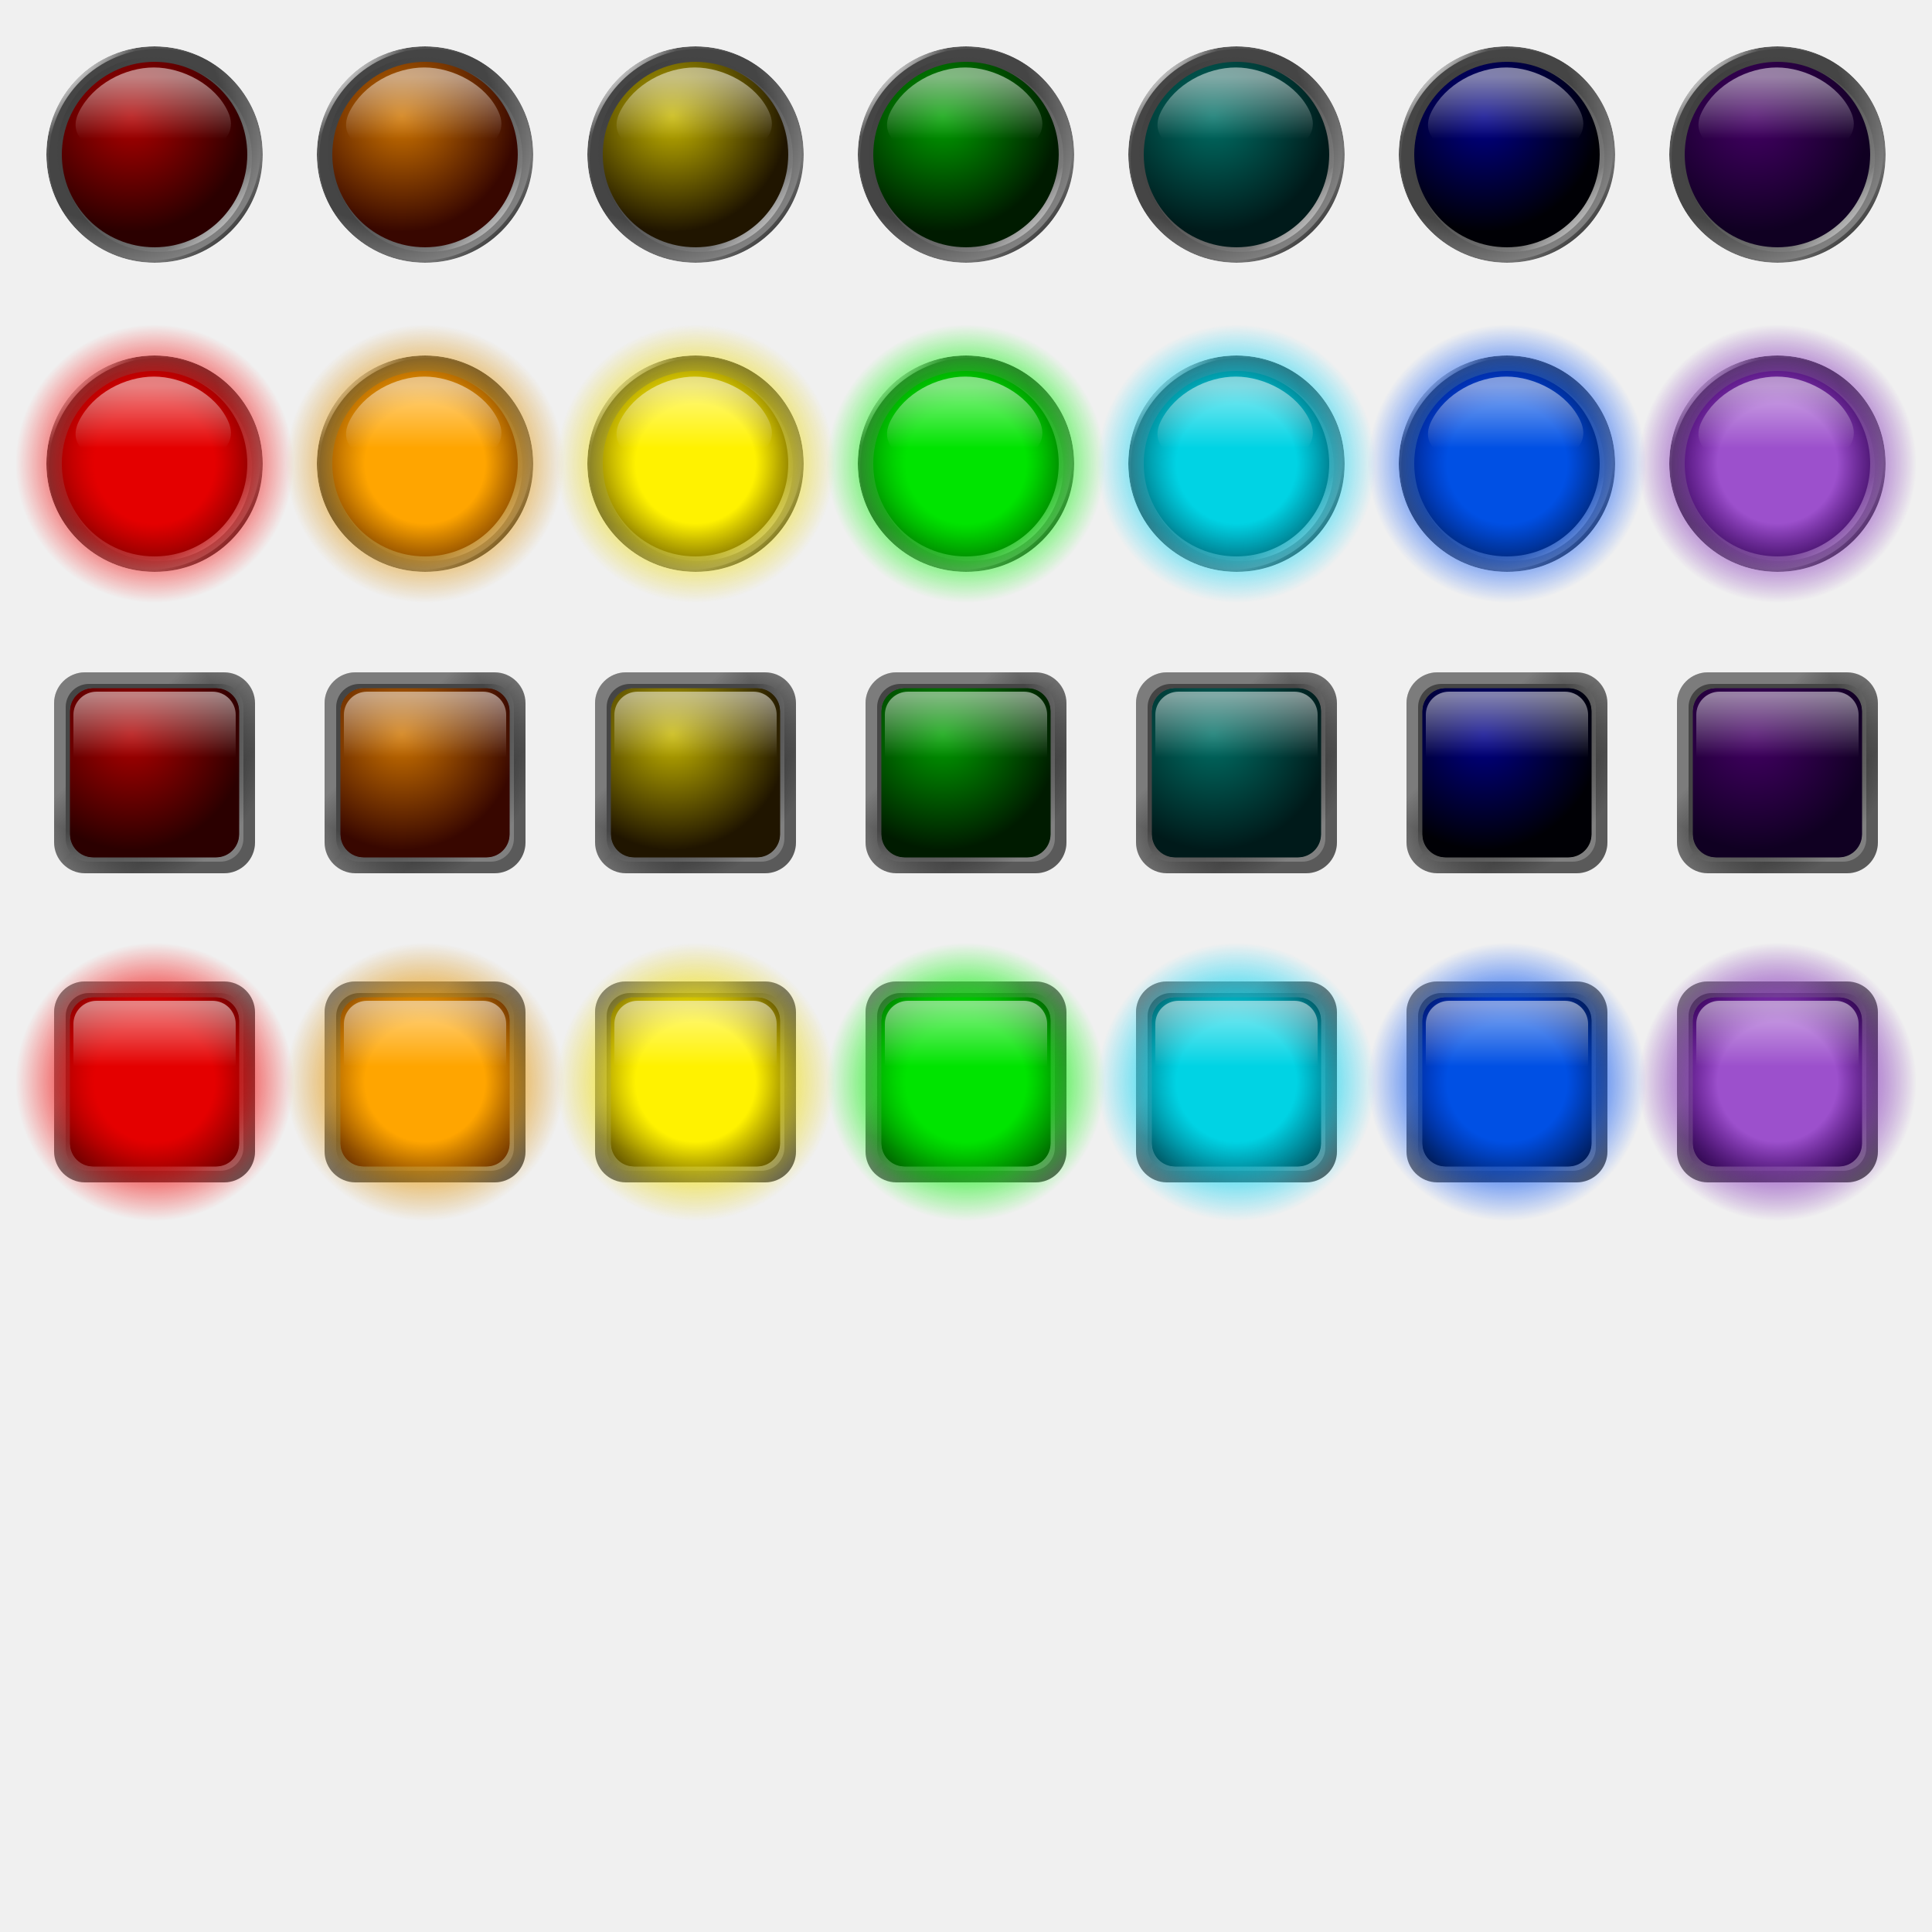
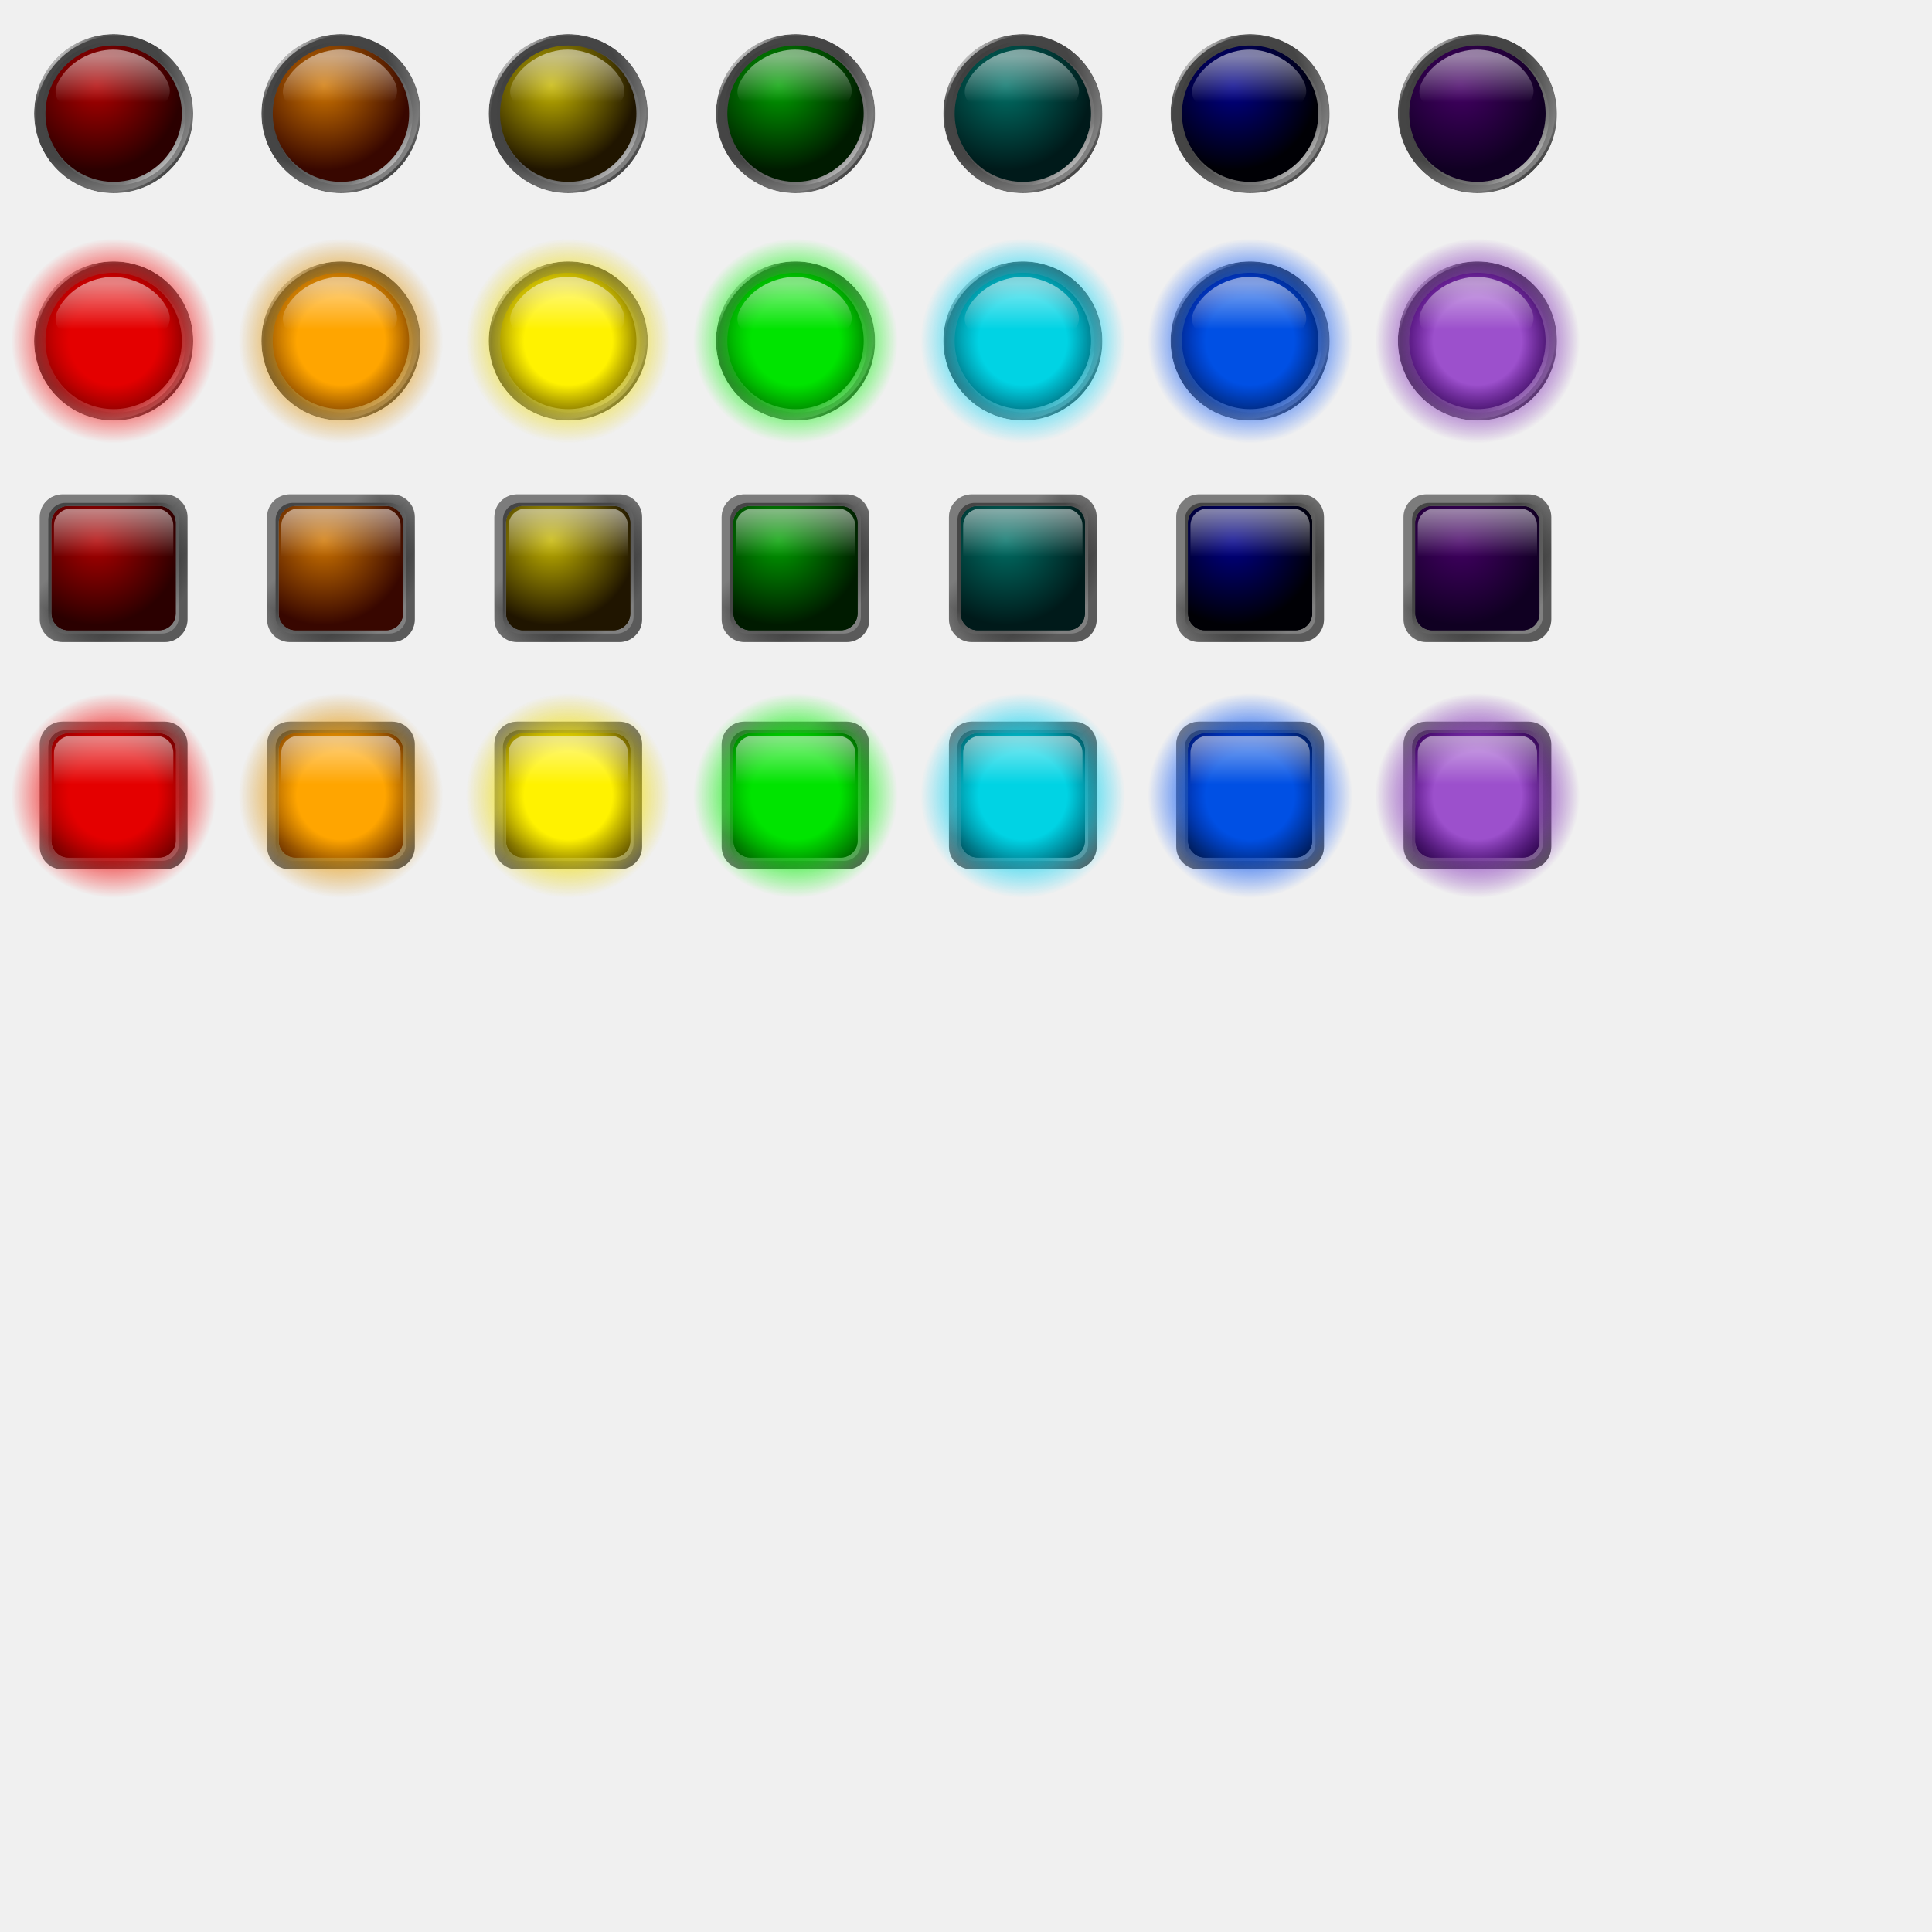
- <svg xmlns="http://www.w3.org/2000/svg" xmlns:xlink="http://www.w3.org/1999/xlink" width="25mm" height="25mm" viewBox="0 0 250 250" version="1.1" id="svg5">
+ <svg xmlns="http://www.w3.org/2000/svg" xmlns:xlink="http://www.w3.org/1999/xlink" width="34mm" height="34mm" viewBox="0 0 340 340" version="1.1" id="svg5">
  <defs>
    <linearGradient id="grad-led-highlight" x1="0.00" y1="-10.00" x2="0.00" y2="-2.00" gradientUnits="userSpaceOnUse">
      <stop offset="0.00" style="stop-color:#ffffff; stop-opacity:0.5" />
      <stop offset="1.00" style="stop-color:#ffffff; stop-opacity:0.0" />
    </linearGradient>
    <radialGradient id="grad-bezel" cx="-5" cy="-5" r="20" gradientUnits="userSpaceOnUse">
      <stop offset="0.70" style="stop-color:#454545;" />
      <stop offset="1.00" style="stop-color:#808080;" />
    </radialGradient>
    <linearGradient id="grad-bezel-round-shadow" x1="-10" y1="-10" x2="10" y2="10" gradientUnits="userSpaceOnUse">
      <stop offset="0.00" style="stop-color:#3b3b3b; stop-opacity:0.9" />
      <stop offset="0.15" style="stop-color:#3b3b3b; stop-opacity:0.1" />
      <stop offset="0.85" style="stop-color:#3b3b3b; stop-opacity:0.1" />
      <stop offset="1.00" style="stop-color:#3b3b3b; stop-opacity:0.9" />
    </linearGradient>
    <linearGradient id="grad-bezel-round-highlight" x1="-10" y1="-10" x2="10" y2="10" gradientUnits="userSpaceOnUse">
      <stop offset="0.00" style="stop-color:#d3d3d3; stop-opacity:0.9" />
      <stop offset="0.10" style="stop-color:#d3d3d3; stop-opacity:0.1" />
      <stop offset="0.85" style="stop-color:#d3d3d3; stop-opacity:0.1" />
      <stop offset="1.00" style="stop-color:#d3d3d3; stop-opacity:0.9" />
    </linearGradient>
    <linearGradient id="grad-bezel-square-highlight-mask" x1="-10" y1="-10" x2="10" y2="10" gradientUnits="userSpaceOnUse">
      <stop offset="0.25" style="stop-color:white" />
      <stop offset="0.50" style="stop-color:black" />
    </linearGradient>
    <linearGradient id="grad-bezel-square-shadow-mask" x1="-10" y1="-10" x2="10" y2="10" gradientUnits="userSpaceOnUse">
      <stop offset="0.50" style="stop-color:black" />
      <stop offset="0.75" style="stop-color:white" />
    </linearGradient>
    <radialGradient id="grad-led_off-red" cx="-3" cy="-5" r="15" gradientUnits="userSpaceOnUse">
      <stop offset="0.00" style="stop-color:#af0000" />
      <stop offset="1.00" style="stop-color:#2b0000" />
    </radialGradient>
    <radialGradient id="grad-led_off-orange" cx="-3" cy="-5" r="15" gradientUnits="userSpaceOnUse">
      <stop offset="0.00" style="stop-color:#cf7500" />
      <stop offset="1.00" style="stop-color:#380700" />
    </radialGradient>
    <radialGradient id="grad-led_off-yellow" cx="-3" cy="-5" r="15" gradientUnits="userSpaceOnUse">
      <stop offset="0.00" style="stop-color:#c5b500" />
      <stop offset="1.00" style="stop-color:#201500" />
    </radialGradient>
    <radialGradient id="grad-led_off-green" cx="-3" cy="-5" r="15" gradientUnits="userSpaceOnUse">
      <stop offset="0.00" style="stop-color:#00a000" />
      <stop offset="1.00" style="stop-color:#001b00" />
    </radialGradient>
    <radialGradient id="grad-led_off-cyan" cx="-3" cy="-5" r="15" gradientUnits="userSpaceOnUse">
      <stop offset="0.00" style="stop-color:#007066" />
      <stop offset="1.00" style="stop-color:#001a1a" />
    </radialGradient>
    <radialGradient id="grad-led_off-blue" cx="-3" cy="-5" r="15" gradientUnits="userSpaceOnUse">
      <stop offset="0.00" style="stop-color:#00008a" />
      <stop offset="1.00" style="stop-color:#000005" />
    </radialGradient>
    <radialGradient id="grad-led_off-violet" cx="-3" cy="-5" r="15" gradientUnits="userSpaceOnUse">
      <stop offset="0.00" style="stop-color:#440065" />
      <stop offset="1.00" style="stop-color:#100022" />
    </radialGradient>
    <radialGradient id="grad-led_on-red" cx="0" cy="0" r="18" gradientUnits="userSpaceOnUse">
      <stop offset="0.43" style="stop-color:#e40000; stop-opacity:1.00" />
      <stop offset="1.00" style="stop-color:#ff0000; stop-opacity:0.00" />
    </radialGradient>
    <radialGradient id="grad-led_on-orange" cx="0" cy="0" r="18" gradientUnits="userSpaceOnUse">
      <stop offset="0.43" style="stop-color:#ffa500; stop-opacity:1.00" />
      <stop offset="1.00" style="stop-color:#cf8500; stop-opacity:0.00" />
    </radialGradient>
    <radialGradient id="grad-led_on-yellow" cx="0" cy="0" r="18" gradientUnits="userSpaceOnUse">
      <stop offset="0.43" style="stop-color:#fff200; stop-opacity:1.00" />
      <stop offset="1.00" style="stop-color:#e4cc00; stop-opacity:0.00" />
    </radialGradient>
    <radialGradient id="grad-led_on-green" cx="0" cy="0" r="18" gradientUnits="userSpaceOnUse">
      <stop offset="0.43" style="stop-color:#00e400; stop-opacity:1.00" />
      <stop offset="1.00" style="stop-color:#00ff00; stop-opacity:0.00" />
    </radialGradient>
    <radialGradient id="grad-led_on-cyan" cx="0" cy="0" r="18" gradientUnits="userSpaceOnUse">
      <stop offset="0.43" style="stop-color:#00d3e4; stop-opacity:1.00" />
      <stop offset="1.00" style="stop-color:#00d3ff; stop-opacity:0.00" />
    </radialGradient>
    <radialGradient id="grad-led_on-blue" cx="0" cy="0" r="18" gradientUnits="userSpaceOnUse">
      <stop offset="0.43" style="stop-color:#0050e4; stop-opacity:1.00" />
      <stop offset="1.00" style="stop-color:#0050ff; stop-opacity:0.00" />
    </radialGradient>
    <radialGradient id="grad-led_on-violet" cx="0" cy="0" r="18" gradientUnits="userSpaceOnUse">
      <stop offset="0.43" style="stop-color:#9c50cc; stop-opacity:1.00" />
      <stop offset="1.00" style="stop-color:#6200a2; stop-opacity:0.00" />
    </radialGradient>
    <mask id="mask-bezel-round">
      <circle style="fill:white;" r="14" />
      <circle style="fill:black;" r="12" />
    </mask>
    <mask id="mask-bezel-round-highlight">
      <circle style="fill:white;" cx="-0.2" cy="-0.2" r="14.5" />
      <circle style="fill:black;" cx="0.5" cy="0.5" r="14.2" />
      <circle style="fill:white;" cx="0.4" cy="0.4" r="12.2" />
      <circle style="fill:black;" cx="0.0" cy="0.0" r="12.0" />
    </mask>
    <mask id="mask-bezel-round-shadow">
      <circle style="fill:white;" cx="0.2" cy="0.2" r="14.5" />
      <circle style="fill:black;" cx="-0.5" cy="-0.5" r="14.2" />
      <circle style="fill:white;" cx="-0.4" cy="-0.4" r="12.2" />
      <circle style="fill:black;" cx="-0.0" cy="-0.0" r="12.0" />
    </mask>
    <mask id="mask-bezel-square">
      <rect style="fill:white;" x="-15" y="-15" width="30" height="30" />
      <rect style="fill:black;" x="-10.95" y="-10.95" width="21.9" height="21.9" rx="3" />
    </mask>
    <mask id="mask-bezel-square-highlight">
      <polygon style="fill:url(#grad-bezel-square-highlight-mask);" points="-14,13.5 -14,-14 13.5,-14" />
      <rect style="fill:black;" x="-11.5" y="-11.5" width="23" height="23" rx="3" />
    </mask>
    <mask id="mask-bezel-square-shadow">
      <polygon style="fill:url(#grad-bezel-square-shadow-mask);" points="-13.5,14 14,14 14,-13.5" />
      <rect style="fill:black;" x="-11.5" y="-11.5" width="23" height="23" rx="3" />
    </mask>
    <g id="led-round-base">
      <circle r="13" />
      <circle style="fill:url(#grad-bezel);" r="14" mask="url(#mask-bezel-round)" />
      <circle style="fill:url(#grad-bezel-round-shadow);" r="14" mask="url(#mask-bezel-round-shadow)" />
      <circle style="fill:url(#grad-bezel-round-highlight);" r="14" mask="url(#mask-bezel-round-highlight)" />
    </g>
    <g id="led-square-base">
      <rect x="-11" y="-11" width="22" height="22" rx="3" />
      <rect x="-13" y="-13" width="26" height="26" rx="4" style="fill:url(#grad-bezel);" mask="url(#mask-bezel-square)" />
      <rect x="-13" y="-13" width="26" height="26" rx="4" style="fill:black;opacity:30%;" mask="url(#mask-bezel-square-shadow)" />
      <rect x="-13" y="-13" width="26" height="26" rx="4" style="fill:white;opacity:30%;" mask="url(#mask-bezel-square-highlight)" />
    </g>
    <path id="led-round-highlight" style="fill:url(#grad-led-highlight);" d="m -0.085,-11.27 c -3.71,0 -7.88,2.12 -9.7,5.76 -4.17,8.36 23.11,8.41 19.3,0 -1.62,-3.56 -5.91,-5.76 -9.6,-5.76 z" />
    <rect id="led-square-highlight" style="fill:url(#grad-led-highlight);" x="-10.5" y="-10.5" width="21" height="30" rx="3" />
    <circle id="led-glow" cx="0.0" cy="0.0" r="20" />
  </defs>
  <g transform="translate(20,20)">
    <use xlink:href="#led-round-base" style="fill:url(#grad-led_off-red);" />
    <use xlink:href="#led-round-highlight" />
  </g>
-   <g transform="translate(55,20)">
+   <g transform="translate(60,20)">
    <use xlink:href="#led-round-base" style="fill:url(#grad-led_off-orange);" />
    <use xlink:href="#led-round-highlight" />
  </g>
-   <g transform="translate(90,20)">
+   <g transform="translate(100,20)">
    <use xlink:href="#led-round-base" style="fill:url(#grad-led_off-yellow);" />
    <use xlink:href="#led-round-highlight" />
  </g>
-   <g transform="translate(125,20)">
+   <g transform="translate(140,20)">
    <use xlink:href="#led-round-base" style="fill:url(#grad-led_off-green);" />
    <use xlink:href="#led-round-highlight" />
  </g>
-   <g transform="translate(160,20)">
+   <g transform="translate(180,20)">
    <use xlink:href="#led-round-base" style="fill:url(#grad-led_off-cyan);" />
    <use xlink:href="#led-round-highlight" />
  </g>
-   <g transform="translate(195,20)">
+   <g transform="translate(220,20)">
    <use xlink:href="#led-round-base" style="fill:url(#grad-led_off-blue);" />
    <use xlink:href="#led-round-highlight" />
  </g>
-   <g transform="translate(230,20)">
+   <g transform="translate(260,20)">
    <use xlink:href="#led-round-base" style="fill:url(#grad-led_off-violet);" />
    <use xlink:href="#led-round-highlight" />
  </g>
  <g transform="translate(20,60)">
    <use xlink:href="#led-round-base" style="fill:url(#grad-led_off-red);" />
    <use xlink:href="#led-glow" style="fill:url(#grad-led_on-red);" />
    <use xlink:href="#led-round-highlight" />
  </g>
-   <g transform="translate(55,60)">
+   <g transform="translate(60,60)">
    <use xlink:href="#led-round-base" style="fill:url(#grad-led_off-orange);" />
    <use xlink:href="#led-glow" style="fill:url(#grad-led_on-orange);" />
    <use xlink:href="#led-round-highlight" />
  </g>
-   <g transform="translate(90,60)">
+   <g transform="translate(100,60)">
    <use xlink:href="#led-round-base" style="fill:url(#grad-led_off-yellow);" />
    <use xlink:href="#led-glow" style="fill:url(#grad-led_on-yellow);" />
    <use xlink:href="#led-round-highlight" />
  </g>
-   <g transform="translate(125,60)">
+   <g transform="translate(140,60)">
    <use xlink:href="#led-round-base" style="fill:url(#grad-led_off-green);" />
    <use xlink:href="#led-glow" style="fill:url(#grad-led_on-green);" />
    <use xlink:href="#led-round-highlight" />
  </g>
-   <g transform="translate(160,60)">
+   <g transform="translate(180,60)">
    <use xlink:href="#led-round-base" style="fill:url(#grad-led_off-cyan);" />
    <use xlink:href="#led-glow" style="fill:url(#grad-led_on-cyan);" />
    <use xlink:href="#led-round-highlight" />
  </g>
-   <g transform="translate(195,60)">
+   <g transform="translate(220,60)">
    <use xlink:href="#led-round-base" style="fill:url(#grad-led_off-blue);" />
    <use xlink:href="#led-glow" style="fill:url(#grad-led_on-blue);" />
    <use xlink:href="#led-round-highlight" />
  </g>
-   <g transform="translate(230,60)">
+   <g transform="translate(260,60)">
    <use xlink:href="#led-round-base" style="fill:url(#grad-led_off-violet);" />
    <use xlink:href="#led-glow" style="fill:url(#grad-led_on-violet);" />
    <use xlink:href="#led-round-highlight" />
  </g>
  <g transform="translate(20,100)">
    <use xlink:href="#led-square-base" style="fill:url(#grad-led_off-red);" />
    <use xlink:href="#led-square-highlight" />
  </g>
-   <g transform="translate(55,100)">
+   <g transform="translate(60,100)">
    <use xlink:href="#led-square-base" style="fill:url(#grad-led_off-orange);" />
    <use xlink:href="#led-square-highlight" />
  </g>
-   <g transform="translate(90,100)">
+   <g transform="translate(100,100)">
    <use xlink:href="#led-square-base" style="fill:url(#grad-led_off-yellow);" />
    <use xlink:href="#led-square-highlight" />
  </g>
-   <g transform="translate(125,100)">
+   <g transform="translate(140,100)">
    <use xlink:href="#led-square-base" style="fill:url(#grad-led_off-green);" />
    <use xlink:href="#led-square-highlight" />
  </g>
-   <g transform="translate(160,100)">
+   <g transform="translate(180,100)">
    <use xlink:href="#led-square-base" style="fill:url(#grad-led_off-cyan);" />
    <use xlink:href="#led-square-highlight" />
  </g>
-   <g transform="translate(195,100)">
+   <g transform="translate(220,100)">
    <use xlink:href="#led-square-base" style="fill:url(#grad-led_off-blue);" />
    <use xlink:href="#led-square-highlight" />
  </g>
-   <g transform="translate(230,100)">
+   <g transform="translate(260,100)">
    <use xlink:href="#led-square-base" style="fill:url(#grad-led_off-violet);" />
    <use xlink:href="#led-square-highlight" />
  </g>
  <g transform="translate(20,140)">
    <use xlink:href="#led-square-base" style="fill:url(#grad-led_off-red);" />
    <use xlink:href="#led-glow" style="fill:url(#grad-led_on-red);" />
    <use xlink:href="#led-square-highlight" />
  </g>
-   <g transform="translate(55,140)">
+   <g transform="translate(60,140)">
    <use xlink:href="#led-square-base" style="fill:url(#grad-led_off-orange);" />
    <use xlink:href="#led-glow" style="fill:url(#grad-led_on-orange);" />
    <use xlink:href="#led-square-highlight" />
  </g>
-   <g transform="translate(90,140)">
+   <g transform="translate(100,140)">
    <use xlink:href="#led-square-base" style="fill:url(#grad-led_off-yellow);" />
    <use xlink:href="#led-glow" style="fill:url(#grad-led_on-yellow);" />
    <use xlink:href="#led-square-highlight" />
  </g>
-   <g transform="translate(125,140)">
+   <g transform="translate(140,140)">
    <use xlink:href="#led-square-base" style="fill:url(#grad-led_off-green);" />
    <use xlink:href="#led-glow" style="fill:url(#grad-led_on-green);" />
    <use xlink:href="#led-square-highlight" />
  </g>
-   <g transform="translate(160,140)">
+   <g transform="translate(180,140)">
    <use xlink:href="#led-square-base" style="fill:url(#grad-led_off-cyan);" />
    <use xlink:href="#led-glow" style="fill:url(#grad-led_on-cyan);" />
    <use xlink:href="#led-square-highlight" />
  </g>
-   <g transform="translate(195,140)">
+   <g transform="translate(220,140)">
    <use xlink:href="#led-square-base" style="fill:url(#grad-led_off-blue);" />
    <use xlink:href="#led-glow" style="fill:url(#grad-led_on-blue);" />
    <use xlink:href="#led-square-highlight" />
  </g>
-   <g transform="translate(230,140)">
+   <g transform="translate(260,140)">
    <use xlink:href="#led-square-base" style="fill:url(#grad-led_off-violet);" />
    <use xlink:href="#led-glow" style="fill:url(#grad-led_on-violet);" />
    <use xlink:href="#led-square-highlight" />
  </g>
  <view id="led-round-red-off" viewBox="0 0 40 40" />
  <view id="led-round-orange-off" viewBox="40 0 40 40" />
  <view id="led-round-yellow-off" viewBox="80 0 40 40" />
  <view id="led-round-green-off" viewBox="120 0 40 40" />
-   <view id="led-round-blue-off" viewBox="160 0 40 40" />
-   <view id="led-round-violet-off" viewBox="200 0 40 40" />
+   <view id="led-round-cyan-off" viewBox="160 0 40 40" />
+   <view id="led-round-blue-off" viewBox="200 0 40 40" />
+   <view id="led-round-violet-off" viewBox="240 0 40 40" />
  <view id="led-round-red-on" viewBox="0 40 40 40" />
  <view id="led-round-orange-on" viewBox="40 40 40 40" />
  <view id="led-round-yellow-on" viewBox="80 40 40 40" />
  <view id="led-round-green-on" viewBox="120 40 40 40" />
-   <view id="led-round-blue-on" viewBox="160 40 40 40" />
-   <view id="led-round-violet-on" viewBox="200 40 40 40" />
+   <view id="led-round-cyan-on" viewBox="160 40 40 40" />
+   <view id="led-round-blue-on" viewBox="200 40 40 40" />
+   <view id="led-round-violet-on" viewBox="240 40 40 40" />
+   <view id="led-square-red-off" viewBox="0 80 40 40" />
+   <view id="led-square-orange-off" viewBox="40 80 40 40" />
+   <view id="led-square-yellow-off" viewBox="80 80 40 40" />
+   <view id="led-square-green-off" viewBox="120 80 40 40" />
+   <view id="led-square-cyan-off" viewBox="160 80 40 40" />
+   <view id="led-square-blue-off" viewBox="200 80 40 40" />
+   <view id="led-square-violet-off" viewBox="240 80 40 40" />
+   <view id="led-square-red-on" viewBox="0 120 40 40" />
+   <view id="led-square-orange-on" viewBox="40 120 40 40" />
+   <view id="led-square-yellow-on" viewBox="80 120 40 40" />
+   <view id="led-square-green-on" viewBox="120 120 40 40" />
+   <view id="led-square-cyan-on" viewBox="160 120 40 40" />
+   <view id="led-square-blue-on" viewBox="200 120 40 40" />
+   <view id="led-square-violet-on" viewBox="240 120 40 40" />
</svg>
